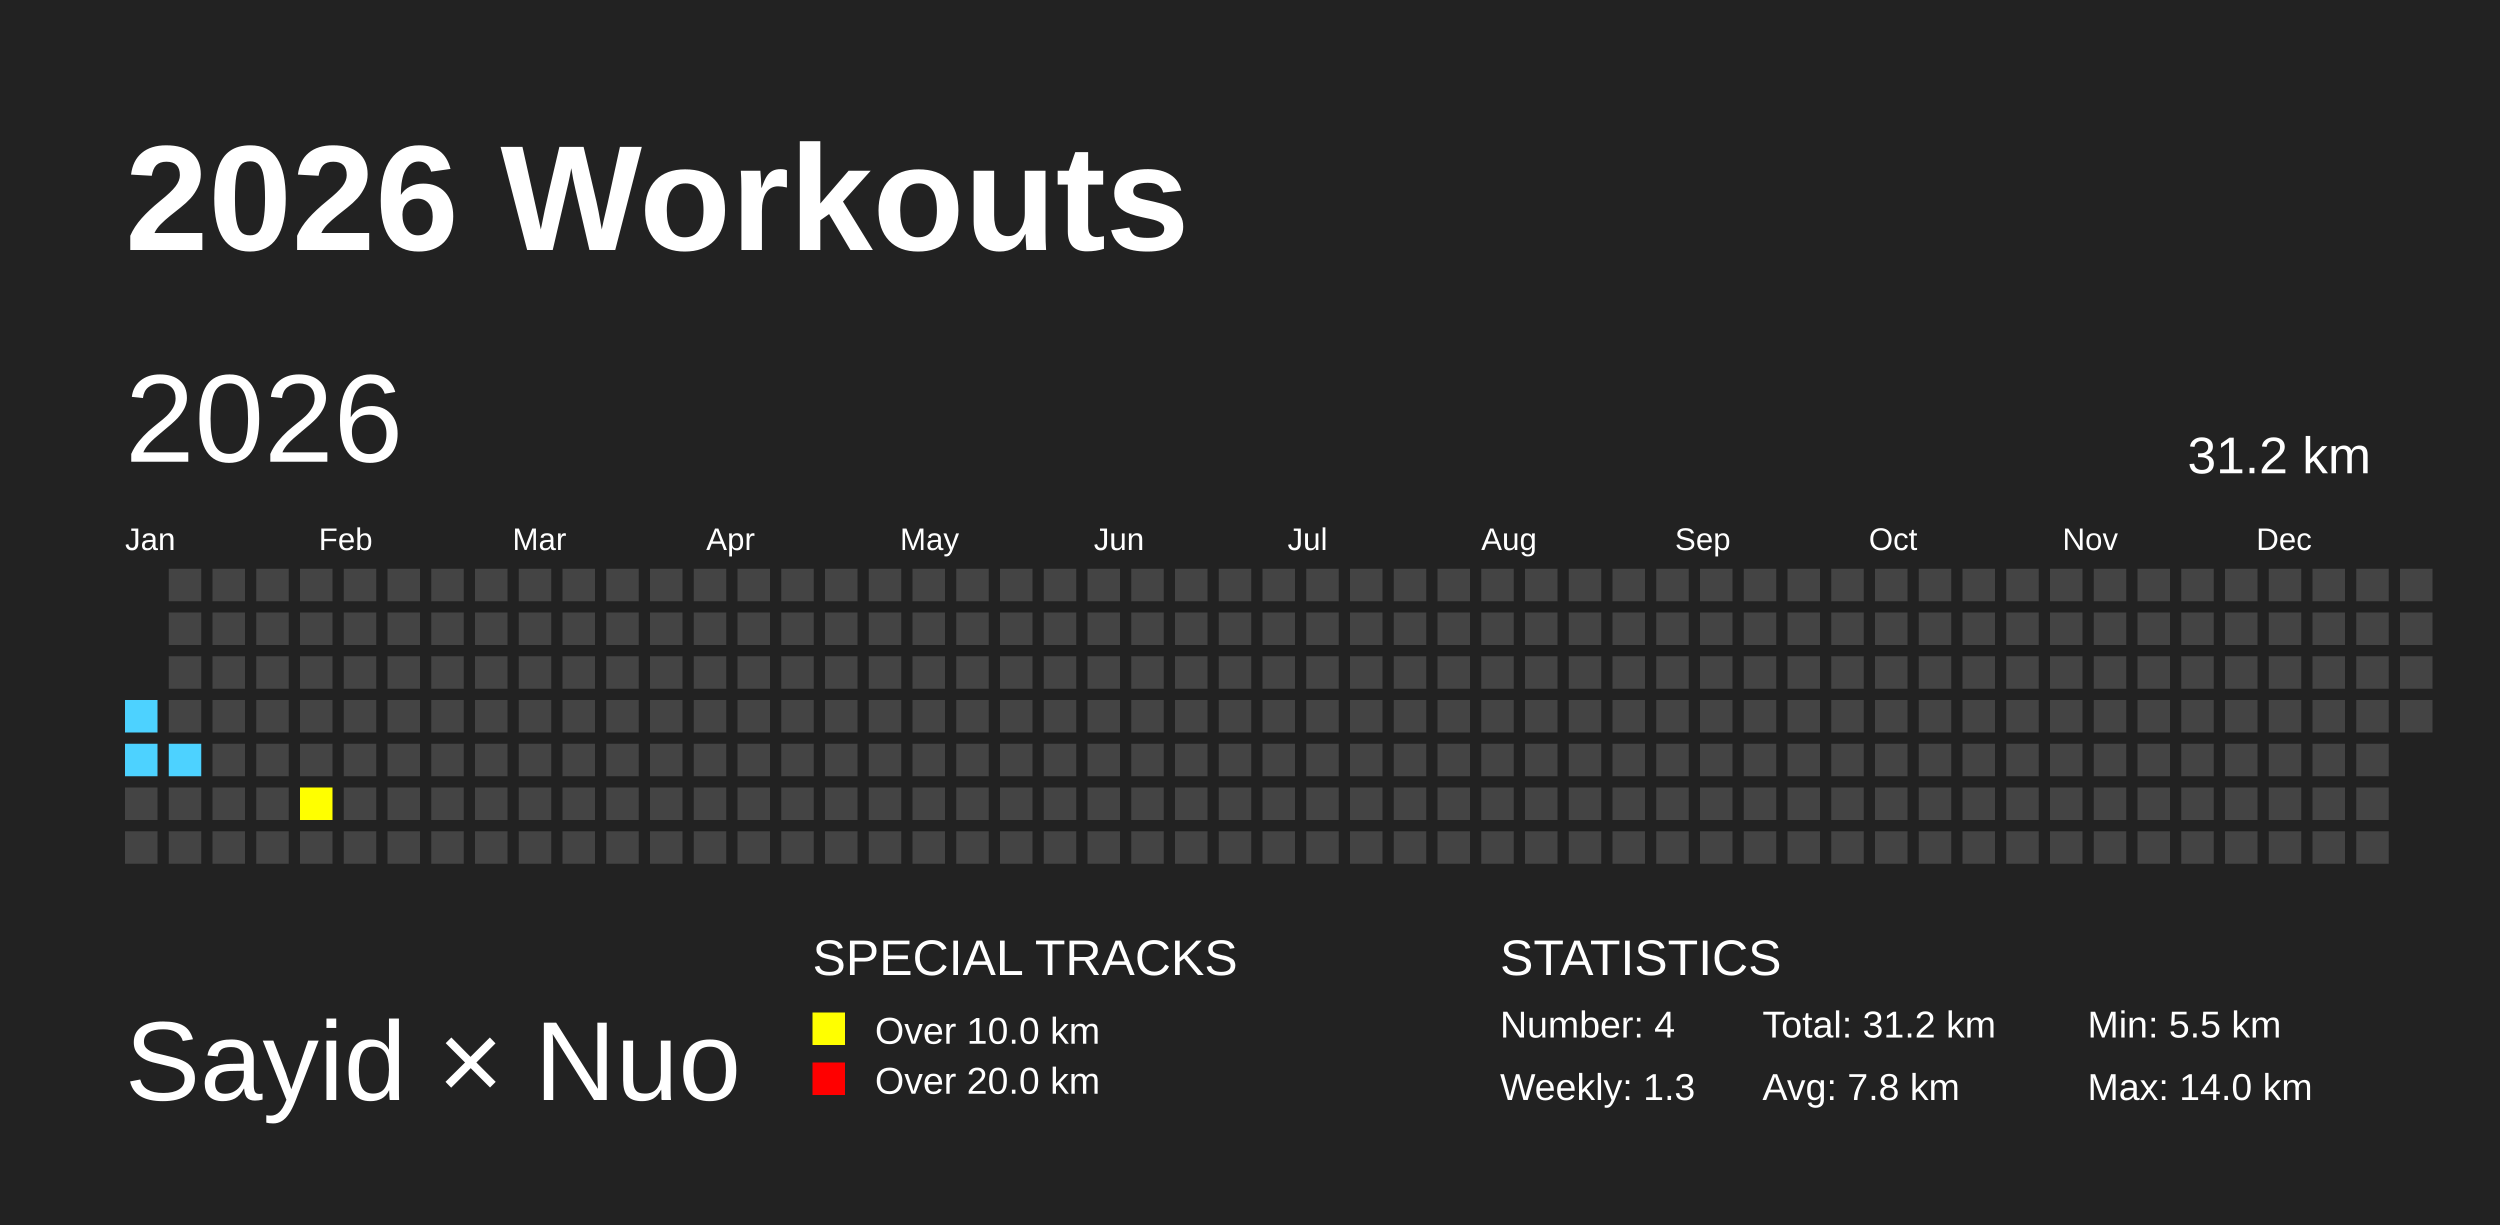
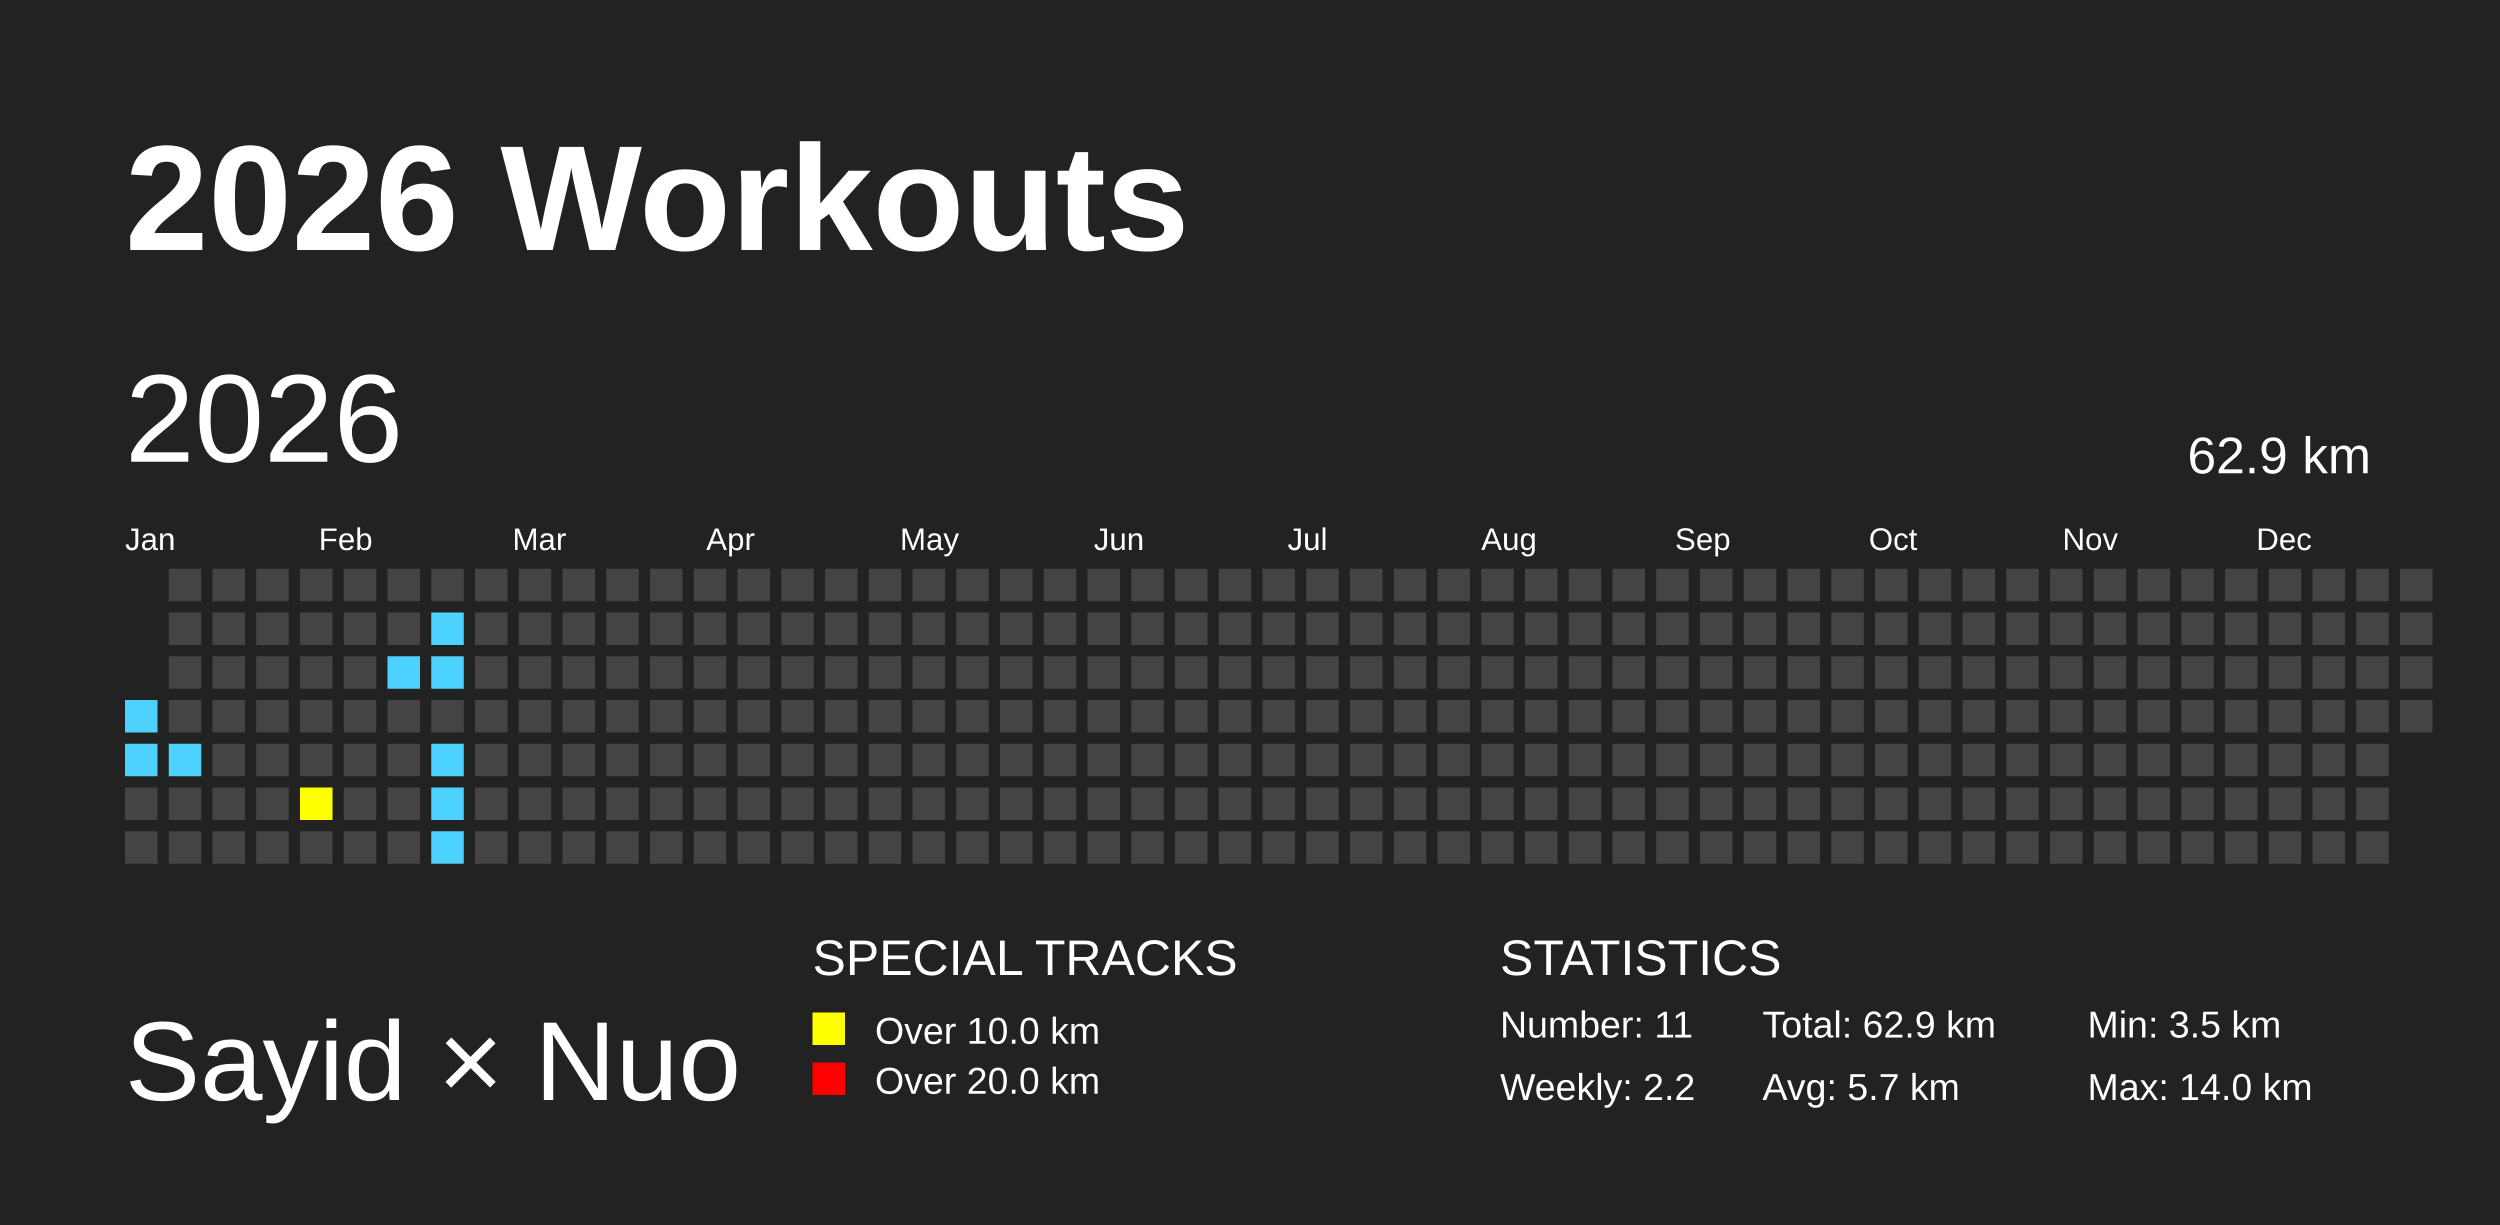
<svg xmlns="http://www.w3.org/2000/svg" baseProfile="full" height="98mm" version="1.1" viewBox="0,0,200,98" width="200mm">
  <defs />
  <rect fill="#222222" height="98" width="200" x="0" y="0" />
  <text fill="#FFFFFF" style="font-size:12px; font-family:Arial; font-weight:bold;" x="10" y="20">2026 Workouts</text>
  <text fill="#FFFFFF" style="font-size:9px; font-family:Arial" x="10" y="88">Sayid × Nuo</text>
  <text fill="#FFFFFF" style="font-size:4px; font-family:Arial" x="65" y="78">SPECIAL TRACKS</text>
  <rect fill="yellow" height="2.6" width="2.6" x="65" y="81" />
  <text fill="#FFFFFF" style="font-size:3px; font-family:Arial" x="70" y="83.5">Over 10.0 km</text>
  <rect fill="red" height="2.6" width="2.6" x="65" y="85" />
  <text fill="#FFFFFF" style="font-size:3px; font-family:Arial" x="70" y="87.5">Over 20.0 km</text>
  <text fill="#FFFFFF" style="font-size:4px; font-family:Arial" x="120" y="78">STATISTICS</text>
-   <text fill="#FFFFFF" style="font-size:3px; font-family:Arial" x="120" y="83">Number: 4</text>
-   <text fill="#FFFFFF" style="font-size:3px; font-family:Arial" x="120" y="88">Weekly: 1.3</text>
-   <text fill="#FFFFFF" style="font-size:3px; font-family:Arial" x="141" y="83">Total: 31.2 km</text>
-   <text fill="#FFFFFF" style="font-size:3px; font-family:Arial" x="141" y="88">Avg: 7.8 km</text>
-   <text fill="#FFFFFF" style="font-size:3px; font-family:Arial" x="167" y="83">Min: 5.5 km</text>
+   <text fill="#FFFFFF" style="font-size:3px; font-family:Arial" x="120" y="83">Number: 11</text>
+   <text fill="#FFFFFF" style="font-size:3px; font-family:Arial" x="120" y="88">Weekly: 2.2</text>
+   <text fill="#FFFFFF" style="font-size:3px; font-family:Arial" x="141" y="83">Total: 62.9 km</text>
+   <text fill="#FFFFFF" style="font-size:3px; font-family:Arial" x="141" y="88">Avg: 5.7 km</text>
+   <text fill="#FFFFFF" style="font-size:3px; font-family:Arial" x="167" y="83">Min: 3.5 km</text>
  <text fill="#FFFFFF" style="font-size:3px; font-family:Arial" x="167" y="88">Max: 14.0 km</text>
  <text dominant-baseline="hanging" fill="#FFFFFF" style="font-size:10.0px; font-family:Arial;" x="10" y="30">2026</text>
-   <text dominant-baseline="hanging" fill="#FFFFFF" style="font-size:4.125px; font-family:Arial;" x="175" y="35">31.2 km</text>
+   <text dominant-baseline="hanging" fill="#FFFFFF" style="font-size:4.125px; font-family:Arial;" x="175" y="35">62.9 km</text>
  <text fill="#FFFFFF" style="font-size:2.5px; font-family:Arial" x="10.0" y="44">Jan</text>
  <text fill="#FFFFFF" style="font-size:2.5px; font-family:Arial" x="25.5" y="44">Feb</text>
  <text fill="#FFFFFF" style="font-size:2.5px; font-family:Arial" x="41.0" y="44">Mar</text>
  <text fill="#FFFFFF" style="font-size:2.5px; font-family:Arial" x="56.5" y="44">Apr</text>
  <text fill="#FFFFFF" style="font-size:2.5px; font-family:Arial" x="72.0" y="44">May</text>
  <text fill="#FFFFFF" style="font-size:2.5px; font-family:Arial" x="87.5" y="44">Jun</text>
  <text fill="#FFFFFF" style="font-size:2.5px; font-family:Arial" x="103.0" y="44">Jul</text>
  <text fill="#FFFFFF" style="font-size:2.5px; font-family:Arial" x="118.5" y="44">Aug</text>
  <text fill="#FFFFFF" style="font-size:2.5px; font-family:Arial" x="134.0" y="44">Sep</text>
  <text fill="#FFFFFF" style="font-size:2.5px; font-family:Arial" x="149.5" y="44">Oct</text>
  <text fill="#FFFFFF" style="font-size:2.5px; font-family:Arial" x="165.0" y="44">Nov</text>
  <text fill="#FFFFFF" style="font-size:2.5px; font-family:Arial" x="180.5" y="44">Dec</text>
  <rect fill="#4DD2FF" height="2.6" width="2.6" x="10.0" y="56.0" />
  <rect fill="#4DD2FF" height="2.6" width="2.6" x="10.0" y="59.5" />
  <rect fill="#444444" height="2.6" width="2.6" x="10.0" y="63.0" />
  <rect fill="#444444" height="2.6" width="2.6" x="10.0" y="66.5" />
  <rect fill="#444444" height="2.6" width="2.6" x="13.5" y="45.5" />
  <rect fill="#444444" height="2.6" width="2.6" x="13.5" y="49.0" />
  <rect fill="#444444" height="2.6" width="2.6" x="13.5" y="52.5" />
  <rect fill="#444444" height="2.6" width="2.6" x="13.5" y="56.0" />
  <rect fill="#4DD2FF" height="2.6" width="2.6" x="13.5" y="59.5" />
  <rect fill="#444444" height="2.6" width="2.6" x="13.5" y="63.0" />
  <rect fill="#444444" height="2.6" width="2.6" x="13.5" y="66.5" />
  <rect fill="#444444" height="2.6" width="2.6" x="17.0" y="45.5" />
  <rect fill="#444444" height="2.6" width="2.6" x="17.0" y="49.0" />
  <rect fill="#444444" height="2.6" width="2.6" x="17.0" y="52.5" />
  <rect fill="#444444" height="2.6" width="2.6" x="17.0" y="56.0" />
  <rect fill="#444444" height="2.6" width="2.6" x="17.0" y="59.5" />
  <rect fill="#444444" height="2.6" width="2.6" x="17.0" y="63.0" />
  <rect fill="#444444" height="2.6" width="2.6" x="17.0" y="66.5" />
  <rect fill="#444444" height="2.6" width="2.6" x="20.5" y="45.5" />
  <rect fill="#444444" height="2.6" width="2.6" x="20.5" y="49.0" />
  <rect fill="#444444" height="2.6" width="2.6" x="20.5" y="52.5" />
  <rect fill="#444444" height="2.6" width="2.6" x="20.5" y="56.0" />
  <rect fill="#444444" height="2.6" width="2.6" x="20.5" y="59.5" />
  <rect fill="#444444" height="2.6" width="2.6" x="20.5" y="63.0" />
  <rect fill="#444444" height="2.6" width="2.6" x="20.5" y="66.5" />
  <rect fill="#444444" height="2.6" width="2.6" x="24.0" y="45.5" />
  <rect fill="#444444" height="2.6" width="2.6" x="24.0" y="49.0" />
  <rect fill="#444444" height="2.6" width="2.6" x="24.0" y="52.5" />
  <rect fill="#444444" height="2.6" width="2.6" x="24.0" y="56.0" />
  <rect fill="#444444" height="2.6" width="2.6" x="24.0" y="59.5" />
  <rect fill="yellow" height="2.6" width="2.6" x="24.0" y="63.0" />
  <rect fill="#444444" height="2.6" width="2.6" x="24.0" y="66.5" />
  <rect fill="#444444" height="2.6" width="2.6" x="27.5" y="45.5" />
  <rect fill="#444444" height="2.6" width="2.6" x="27.5" y="49.0" />
  <rect fill="#444444" height="2.6" width="2.6" x="27.5" y="52.5" />
  <rect fill="#444444" height="2.6" width="2.6" x="27.5" y="56.0" />
  <rect fill="#444444" height="2.6" width="2.6" x="27.5" y="59.5" />
  <rect fill="#444444" height="2.6" width="2.6" x="27.5" y="63.0" />
  <rect fill="#444444" height="2.6" width="2.6" x="27.5" y="66.5" />
  <rect fill="#444444" height="2.6" width="2.6" x="31.0" y="45.5" />
  <rect fill="#444444" height="2.6" width="2.6" x="31.0" y="49.0" />
-   <rect fill="#444444" height="2.6" width="2.6" x="31.0" y="52.5" />
+   <rect fill="#4DD2FF" height="2.6" width="2.6" x="31.0" y="52.5" />
  <rect fill="#444444" height="2.6" width="2.6" x="31.0" y="56.0" />
  <rect fill="#444444" height="2.6" width="2.6" x="31.0" y="59.5" />
  <rect fill="#444444" height="2.6" width="2.6" x="31.0" y="63.0" />
  <rect fill="#444444" height="2.6" width="2.6" x="31.0" y="66.5" />
  <rect fill="#444444" height="2.6" width="2.6" x="34.5" y="45.5" />
-   <rect fill="#444444" height="2.6" width="2.6" x="34.5" y="49.0" />
-   <rect fill="#444444" height="2.6" width="2.6" x="34.5" y="52.5" />
+   <rect fill="#4DD2FF" height="2.6" width="2.6" x="34.5" y="49.0" />
+   <rect fill="#4DD2FF" height="2.6" width="2.6" x="34.5" y="52.5" />
  <rect fill="#444444" height="2.6" width="2.6" x="34.5" y="56.0" />
-   <rect fill="#444444" height="2.6" width="2.6" x="34.5" y="59.5" />
-   <rect fill="#444444" height="2.6" width="2.6" x="34.5" y="63.0" />
-   <rect fill="#444444" height="2.6" width="2.6" x="34.5" y="66.5" />
+   <rect fill="#4DD2FF" height="2.6" width="2.6" x="34.5" y="59.5" />
+   <rect fill="#4DD2FF" height="2.6" width="2.6" x="34.5" y="63.0" />
+   <rect fill="#4DD2FF" height="2.6" width="2.6" x="34.5" y="66.5" />
  <rect fill="#444444" height="2.6" width="2.6" x="38.0" y="45.5" />
  <rect fill="#444444" height="2.6" width="2.6" x="38.0" y="49.0" />
  <rect fill="#444444" height="2.6" width="2.6" x="38.0" y="52.5" />
  <rect fill="#444444" height="2.6" width="2.6" x="38.0" y="56.0" />
  <rect fill="#444444" height="2.6" width="2.6" x="38.0" y="59.5" />
  <rect fill="#444444" height="2.6" width="2.6" x="38.0" y="63.0" />
  <rect fill="#444444" height="2.6" width="2.6" x="38.0" y="66.5" />
  <rect fill="#444444" height="2.6" width="2.6" x="41.5" y="45.5" />
  <rect fill="#444444" height="2.6" width="2.6" x="41.5" y="49.0" />
  <rect fill="#444444" height="2.6" width="2.6" x="41.5" y="52.5" />
  <rect fill="#444444" height="2.6" width="2.6" x="41.5" y="56.0" />
  <rect fill="#444444" height="2.6" width="2.6" x="41.5" y="59.5" />
  <rect fill="#444444" height="2.6" width="2.6" x="41.5" y="63.0" />
  <rect fill="#444444" height="2.6" width="2.6" x="41.5" y="66.5" />
  <rect fill="#444444" height="2.6" width="2.6" x="45.0" y="45.5" />
  <rect fill="#444444" height="2.6" width="2.6" x="45.0" y="49.0" />
  <rect fill="#444444" height="2.6" width="2.6" x="45.0" y="52.5" />
  <rect fill="#444444" height="2.6" width="2.6" x="45.0" y="56.0" />
  <rect fill="#444444" height="2.6" width="2.6" x="45.0" y="59.5" />
  <rect fill="#444444" height="2.6" width="2.6" x="45.0" y="63.0" />
  <rect fill="#444444" height="2.6" width="2.6" x="45.0" y="66.5" />
  <rect fill="#444444" height="2.6" width="2.6" x="48.5" y="45.5" />
  <rect fill="#444444" height="2.6" width="2.6" x="48.5" y="49.0" />
  <rect fill="#444444" height="2.6" width="2.6" x="48.5" y="52.5" />
  <rect fill="#444444" height="2.6" width="2.6" x="48.5" y="56.0" />
  <rect fill="#444444" height="2.6" width="2.6" x="48.5" y="59.5" />
  <rect fill="#444444" height="2.6" width="2.6" x="48.5" y="63.0" />
  <rect fill="#444444" height="2.6" width="2.6" x="48.5" y="66.5" />
  <rect fill="#444444" height="2.6" width="2.6" x="52.0" y="45.5" />
  <rect fill="#444444" height="2.6" width="2.6" x="52.0" y="49.0" />
  <rect fill="#444444" height="2.6" width="2.6" x="52.0" y="52.5" />
  <rect fill="#444444" height="2.6" width="2.6" x="52.0" y="56.0" />
  <rect fill="#444444" height="2.6" width="2.6" x="52.0" y="59.5" />
  <rect fill="#444444" height="2.6" width="2.6" x="52.0" y="63.0" />
  <rect fill="#444444" height="2.6" width="2.6" x="52.0" y="66.5" />
  <rect fill="#444444" height="2.6" width="2.6" x="55.5" y="45.5" />
  <rect fill="#444444" height="2.6" width="2.6" x="55.5" y="49.0" />
  <rect fill="#444444" height="2.6" width="2.6" x="55.5" y="52.5" />
  <rect fill="#444444" height="2.6" width="2.6" x="55.5" y="56.0" />
  <rect fill="#444444" height="2.6" width="2.6" x="55.5" y="59.5" />
  <rect fill="#444444" height="2.6" width="2.6" x="55.5" y="63.0" />
  <rect fill="#444444" height="2.6" width="2.6" x="55.5" y="66.5" />
  <rect fill="#444444" height="2.6" width="2.6" x="59.0" y="45.5" />
  <rect fill="#444444" height="2.6" width="2.6" x="59.0" y="49.0" />
  <rect fill="#444444" height="2.6" width="2.6" x="59.0" y="52.5" />
  <rect fill="#444444" height="2.6" width="2.6" x="59.0" y="56.0" />
  <rect fill="#444444" height="2.6" width="2.6" x="59.0" y="59.5" />
  <rect fill="#444444" height="2.6" width="2.6" x="59.0" y="63.0" />
  <rect fill="#444444" height="2.6" width="2.6" x="59.0" y="66.5" />
  <rect fill="#444444" height="2.6" width="2.6" x="62.5" y="45.5" />
  <rect fill="#444444" height="2.6" width="2.6" x="62.5" y="49.0" />
  <rect fill="#444444" height="2.6" width="2.6" x="62.5" y="52.5" />
  <rect fill="#444444" height="2.6" width="2.6" x="62.5" y="56.0" />
  <rect fill="#444444" height="2.6" width="2.6" x="62.5" y="59.5" />
  <rect fill="#444444" height="2.6" width="2.6" x="62.5" y="63.0" />
  <rect fill="#444444" height="2.6" width="2.6" x="62.5" y="66.5" />
  <rect fill="#444444" height="2.6" width="2.6" x="66.0" y="45.5" />
  <rect fill="#444444" height="2.6" width="2.6" x="66.0" y="49.0" />
  <rect fill="#444444" height="2.6" width="2.6" x="66.0" y="52.5" />
  <rect fill="#444444" height="2.6" width="2.6" x="66.0" y="56.0" />
  <rect fill="#444444" height="2.6" width="2.6" x="66.0" y="59.5" />
  <rect fill="#444444" height="2.6" width="2.6" x="66.0" y="63.0" />
  <rect fill="#444444" height="2.6" width="2.6" x="66.0" y="66.5" />
  <rect fill="#444444" height="2.6" width="2.6" x="69.5" y="45.5" />
  <rect fill="#444444" height="2.6" width="2.6" x="69.5" y="49.0" />
  <rect fill="#444444" height="2.6" width="2.6" x="69.5" y="52.5" />
  <rect fill="#444444" height="2.6" width="2.6" x="69.5" y="56.0" />
  <rect fill="#444444" height="2.6" width="2.6" x="69.5" y="59.5" />
  <rect fill="#444444" height="2.6" width="2.6" x="69.5" y="63.0" />
  <rect fill="#444444" height="2.6" width="2.6" x="69.5" y="66.5" />
  <rect fill="#444444" height="2.6" width="2.6" x="73.0" y="45.5" />
  <rect fill="#444444" height="2.6" width="2.6" x="73.0" y="49.0" />
  <rect fill="#444444" height="2.6" width="2.6" x="73.0" y="52.5" />
  <rect fill="#444444" height="2.6" width="2.6" x="73.0" y="56.0" />
  <rect fill="#444444" height="2.6" width="2.6" x="73.0" y="59.5" />
  <rect fill="#444444" height="2.6" width="2.6" x="73.0" y="63.0" />
  <rect fill="#444444" height="2.6" width="2.6" x="73.0" y="66.5" />
  <rect fill="#444444" height="2.6" width="2.6" x="76.5" y="45.5" />
  <rect fill="#444444" height="2.6" width="2.6" x="76.5" y="49.0" />
  <rect fill="#444444" height="2.6" width="2.6" x="76.5" y="52.5" />
  <rect fill="#444444" height="2.6" width="2.6" x="76.5" y="56.0" />
  <rect fill="#444444" height="2.6" width="2.6" x="76.5" y="59.5" />
  <rect fill="#444444" height="2.6" width="2.6" x="76.5" y="63.0" />
  <rect fill="#444444" height="2.6" width="2.6" x="76.5" y="66.5" />
  <rect fill="#444444" height="2.6" width="2.6" x="80.0" y="45.5" />
  <rect fill="#444444" height="2.6" width="2.6" x="80.0" y="49.0" />
  <rect fill="#444444" height="2.6" width="2.6" x="80.0" y="52.5" />
  <rect fill="#444444" height="2.6" width="2.6" x="80.0" y="56.0" />
  <rect fill="#444444" height="2.6" width="2.6" x="80.0" y="59.5" />
  <rect fill="#444444" height="2.6" width="2.6" x="80.0" y="63.0" />
  <rect fill="#444444" height="2.6" width="2.6" x="80.0" y="66.5" />
  <rect fill="#444444" height="2.6" width="2.6" x="83.5" y="45.5" />
  <rect fill="#444444" height="2.6" width="2.6" x="83.5" y="49.0" />
  <rect fill="#444444" height="2.6" width="2.6" x="83.5" y="52.5" />
  <rect fill="#444444" height="2.6" width="2.6" x="83.5" y="56.0" />
  <rect fill="#444444" height="2.6" width="2.6" x="83.5" y="59.5" />
  <rect fill="#444444" height="2.6" width="2.6" x="83.5" y="63.0" />
  <rect fill="#444444" height="2.6" width="2.6" x="83.5" y="66.5" />
  <rect fill="#444444" height="2.6" width="2.6" x="87.0" y="45.5" />
  <rect fill="#444444" height="2.6" width="2.6" x="87.0" y="49.0" />
  <rect fill="#444444" height="2.6" width="2.6" x="87.0" y="52.5" />
  <rect fill="#444444" height="2.6" width="2.6" x="87.0" y="56.0" />
  <rect fill="#444444" height="2.6" width="2.6" x="87.0" y="59.5" />
  <rect fill="#444444" height="2.6" width="2.6" x="87.0" y="63.0" />
  <rect fill="#444444" height="2.6" width="2.6" x="87.0" y="66.5" />
  <rect fill="#444444" height="2.6" width="2.6" x="90.5" y="45.5" />
  <rect fill="#444444" height="2.6" width="2.6" x="90.5" y="49.0" />
  <rect fill="#444444" height="2.6" width="2.6" x="90.5" y="52.5" />
  <rect fill="#444444" height="2.6" width="2.6" x="90.5" y="56.0" />
  <rect fill="#444444" height="2.6" width="2.6" x="90.5" y="59.5" />
  <rect fill="#444444" height="2.6" width="2.6" x="90.5" y="63.0" />
  <rect fill="#444444" height="2.6" width="2.6" x="90.5" y="66.5" />
  <rect fill="#444444" height="2.6" width="2.6" x="94.0" y="45.5" />
  <rect fill="#444444" height="2.6" width="2.6" x="94.0" y="49.0" />
  <rect fill="#444444" height="2.6" width="2.6" x="94.0" y="52.5" />
  <rect fill="#444444" height="2.6" width="2.6" x="94.0" y="56.0" />
  <rect fill="#444444" height="2.6" width="2.6" x="94.0" y="59.5" />
  <rect fill="#444444" height="2.6" width="2.6" x="94.0" y="63.0" />
  <rect fill="#444444" height="2.6" width="2.6" x="94.0" y="66.5" />
  <rect fill="#444444" height="2.6" width="2.6" x="97.5" y="45.5" />
  <rect fill="#444444" height="2.6" width="2.6" x="97.5" y="49.0" />
  <rect fill="#444444" height="2.6" width="2.6" x="97.5" y="52.5" />
  <rect fill="#444444" height="2.6" width="2.6" x="97.5" y="56.0" />
  <rect fill="#444444" height="2.6" width="2.6" x="97.5" y="59.5" />
  <rect fill="#444444" height="2.6" width="2.6" x="97.5" y="63.0" />
  <rect fill="#444444" height="2.6" width="2.6" x="97.5" y="66.5" />
  <rect fill="#444444" height="2.6" width="2.6" x="101.0" y="45.5" />
  <rect fill="#444444" height="2.6" width="2.6" x="101.0" y="49.0" />
  <rect fill="#444444" height="2.6" width="2.6" x="101.0" y="52.5" />
  <rect fill="#444444" height="2.6" width="2.6" x="101.0" y="56.0" />
  <rect fill="#444444" height="2.6" width="2.6" x="101.0" y="59.5" />
  <rect fill="#444444" height="2.6" width="2.6" x="101.0" y="63.0" />
  <rect fill="#444444" height="2.6" width="2.6" x="101.0" y="66.5" />
  <rect fill="#444444" height="2.6" width="2.6" x="104.5" y="45.5" />
  <rect fill="#444444" height="2.6" width="2.6" x="104.5" y="49.0" />
  <rect fill="#444444" height="2.6" width="2.6" x="104.5" y="52.5" />
  <rect fill="#444444" height="2.6" width="2.6" x="104.5" y="56.0" />
  <rect fill="#444444" height="2.6" width="2.6" x="104.5" y="59.5" />
  <rect fill="#444444" height="2.6" width="2.6" x="104.5" y="63.0" />
  <rect fill="#444444" height="2.6" width="2.6" x="104.5" y="66.5" />
  <rect fill="#444444" height="2.6" width="2.6" x="108.0" y="45.5" />
  <rect fill="#444444" height="2.6" width="2.6" x="108.0" y="49.0" />
  <rect fill="#444444" height="2.6" width="2.6" x="108.0" y="52.5" />
  <rect fill="#444444" height="2.6" width="2.6" x="108.0" y="56.0" />
  <rect fill="#444444" height="2.6" width="2.6" x="108.0" y="59.5" />
  <rect fill="#444444" height="2.6" width="2.6" x="108.0" y="63.0" />
  <rect fill="#444444" height="2.6" width="2.6" x="108.0" y="66.5" />
  <rect fill="#444444" height="2.6" width="2.6" x="111.5" y="45.5" />
  <rect fill="#444444" height="2.6" width="2.6" x="111.5" y="49.0" />
  <rect fill="#444444" height="2.6" width="2.6" x="111.5" y="52.5" />
  <rect fill="#444444" height="2.6" width="2.6" x="111.5" y="56.0" />
  <rect fill="#444444" height="2.6" width="2.6" x="111.5" y="59.5" />
  <rect fill="#444444" height="2.6" width="2.6" x="111.5" y="63.0" />
  <rect fill="#444444" height="2.6" width="2.6" x="111.5" y="66.5" />
  <rect fill="#444444" height="2.6" width="2.6" x="115.0" y="45.5" />
  <rect fill="#444444" height="2.6" width="2.6" x="115.0" y="49.0" />
  <rect fill="#444444" height="2.6" width="2.6" x="115.0" y="52.5" />
  <rect fill="#444444" height="2.6" width="2.6" x="115.0" y="56.0" />
  <rect fill="#444444" height="2.6" width="2.6" x="115.0" y="59.5" />
  <rect fill="#444444" height="2.6" width="2.6" x="115.0" y="63.0" />
  <rect fill="#444444" height="2.6" width="2.6" x="115.0" y="66.5" />
  <rect fill="#444444" height="2.6" width="2.6" x="118.5" y="45.5" />
  <rect fill="#444444" height="2.6" width="2.6" x="118.5" y="49.0" />
  <rect fill="#444444" height="2.6" width="2.6" x="118.5" y="52.5" />
  <rect fill="#444444" height="2.6" width="2.6" x="118.5" y="56.0" />
  <rect fill="#444444" height="2.6" width="2.6" x="118.5" y="59.5" />
  <rect fill="#444444" height="2.6" width="2.6" x="118.5" y="63.0" />
  <rect fill="#444444" height="2.6" width="2.6" x="118.5" y="66.5" />
  <rect fill="#444444" height="2.6" width="2.6" x="122.0" y="45.5" />
  <rect fill="#444444" height="2.6" width="2.6" x="122.0" y="49.0" />
  <rect fill="#444444" height="2.6" width="2.6" x="122.0" y="52.5" />
  <rect fill="#444444" height="2.6" width="2.6" x="122.0" y="56.0" />
  <rect fill="#444444" height="2.6" width="2.6" x="122.0" y="59.5" />
  <rect fill="#444444" height="2.6" width="2.6" x="122.0" y="63.0" />
  <rect fill="#444444" height="2.6" width="2.6" x="122.0" y="66.5" />
  <rect fill="#444444" height="2.6" width="2.6" x="125.5" y="45.5" />
  <rect fill="#444444" height="2.6" width="2.6" x="125.5" y="49.0" />
  <rect fill="#444444" height="2.6" width="2.6" x="125.5" y="52.5" />
  <rect fill="#444444" height="2.6" width="2.6" x="125.5" y="56.0" />
  <rect fill="#444444" height="2.6" width="2.6" x="125.5" y="59.5" />
  <rect fill="#444444" height="2.6" width="2.6" x="125.5" y="63.0" />
  <rect fill="#444444" height="2.6" width="2.6" x="125.5" y="66.5" />
  <rect fill="#444444" height="2.6" width="2.6" x="129.0" y="45.5" />
  <rect fill="#444444" height="2.6" width="2.6" x="129.0" y="49.0" />
  <rect fill="#444444" height="2.6" width="2.6" x="129.0" y="52.5" />
  <rect fill="#444444" height="2.6" width="2.6" x="129.0" y="56.0" />
  <rect fill="#444444" height="2.6" width="2.6" x="129.0" y="59.5" />
  <rect fill="#444444" height="2.6" width="2.6" x="129.0" y="63.0" />
  <rect fill="#444444" height="2.6" width="2.6" x="129.0" y="66.5" />
  <rect fill="#444444" height="2.6" width="2.6" x="132.5" y="45.5" />
  <rect fill="#444444" height="2.6" width="2.6" x="132.5" y="49.0" />
  <rect fill="#444444" height="2.6" width="2.6" x="132.5" y="52.5" />
  <rect fill="#444444" height="2.6" width="2.6" x="132.5" y="56.0" />
  <rect fill="#444444" height="2.6" width="2.6" x="132.5" y="59.5" />
  <rect fill="#444444" height="2.6" width="2.6" x="132.5" y="63.0" />
  <rect fill="#444444" height="2.6" width="2.6" x="132.5" y="66.5" />
  <rect fill="#444444" height="2.6" width="2.6" x="136.0" y="45.5" />
  <rect fill="#444444" height="2.6" width="2.6" x="136.0" y="49.0" />
  <rect fill="#444444" height="2.6" width="2.6" x="136.0" y="52.5" />
  <rect fill="#444444" height="2.6" width="2.6" x="136.0" y="56.0" />
  <rect fill="#444444" height="2.6" width="2.6" x="136.0" y="59.5" />
  <rect fill="#444444" height="2.6" width="2.6" x="136.0" y="63.0" />
  <rect fill="#444444" height="2.6" width="2.6" x="136.0" y="66.5" />
  <rect fill="#444444" height="2.6" width="2.6" x="139.5" y="45.5" />
  <rect fill="#444444" height="2.6" width="2.6" x="139.5" y="49.0" />
  <rect fill="#444444" height="2.6" width="2.6" x="139.5" y="52.5" />
  <rect fill="#444444" height="2.6" width="2.6" x="139.5" y="56.0" />
  <rect fill="#444444" height="2.6" width="2.6" x="139.5" y="59.5" />
  <rect fill="#444444" height="2.6" width="2.6" x="139.5" y="63.0" />
  <rect fill="#444444" height="2.6" width="2.6" x="139.5" y="66.5" />
  <rect fill="#444444" height="2.6" width="2.6" x="143.0" y="45.5" />
  <rect fill="#444444" height="2.6" width="2.6" x="143.0" y="49.0" />
  <rect fill="#444444" height="2.6" width="2.6" x="143.0" y="52.5" />
  <rect fill="#444444" height="2.6" width="2.6" x="143.0" y="56.0" />
  <rect fill="#444444" height="2.6" width="2.6" x="143.0" y="59.5" />
  <rect fill="#444444" height="2.6" width="2.6" x="143.0" y="63.0" />
  <rect fill="#444444" height="2.6" width="2.6" x="143.0" y="66.5" />
  <rect fill="#444444" height="2.6" width="2.6" x="146.5" y="45.5" />
  <rect fill="#444444" height="2.6" width="2.6" x="146.5" y="49.0" />
  <rect fill="#444444" height="2.6" width="2.6" x="146.5" y="52.5" />
  <rect fill="#444444" height="2.6" width="2.6" x="146.5" y="56.0" />
  <rect fill="#444444" height="2.6" width="2.6" x="146.5" y="59.5" />
  <rect fill="#444444" height="2.6" width="2.6" x="146.5" y="63.0" />
  <rect fill="#444444" height="2.6" width="2.6" x="146.5" y="66.5" />
  <rect fill="#444444" height="2.6" width="2.6" x="150.0" y="45.5" />
  <rect fill="#444444" height="2.6" width="2.6" x="150.0" y="49.0" />
  <rect fill="#444444" height="2.6" width="2.6" x="150.0" y="52.5" />
  <rect fill="#444444" height="2.6" width="2.6" x="150.0" y="56.0" />
  <rect fill="#444444" height="2.6" width="2.6" x="150.0" y="59.5" />
  <rect fill="#444444" height="2.6" width="2.6" x="150.0" y="63.0" />
  <rect fill="#444444" height="2.6" width="2.6" x="150.0" y="66.5" />
  <rect fill="#444444" height="2.6" width="2.6" x="153.5" y="45.5" />
  <rect fill="#444444" height="2.6" width="2.6" x="153.5" y="49.0" />
  <rect fill="#444444" height="2.6" width="2.6" x="153.5" y="52.5" />
  <rect fill="#444444" height="2.6" width="2.6" x="153.5" y="56.0" />
  <rect fill="#444444" height="2.6" width="2.6" x="153.5" y="59.5" />
  <rect fill="#444444" height="2.6" width="2.6" x="153.5" y="63.0" />
  <rect fill="#444444" height="2.6" width="2.6" x="153.5" y="66.5" />
  <rect fill="#444444" height="2.6" width="2.6" x="157.0" y="45.5" />
  <rect fill="#444444" height="2.6" width="2.6" x="157.0" y="49.0" />
  <rect fill="#444444" height="2.6" width="2.6" x="157.0" y="52.5" />
  <rect fill="#444444" height="2.6" width="2.6" x="157.0" y="56.0" />
  <rect fill="#444444" height="2.6" width="2.6" x="157.0" y="59.5" />
  <rect fill="#444444" height="2.6" width="2.6" x="157.0" y="63.0" />
  <rect fill="#444444" height="2.6" width="2.6" x="157.0" y="66.5" />
  <rect fill="#444444" height="2.6" width="2.6" x="160.5" y="45.5" />
  <rect fill="#444444" height="2.6" width="2.6" x="160.5" y="49.0" />
  <rect fill="#444444" height="2.6" width="2.6" x="160.5" y="52.5" />
  <rect fill="#444444" height="2.6" width="2.6" x="160.5" y="56.0" />
  <rect fill="#444444" height="2.6" width="2.6" x="160.5" y="59.5" />
  <rect fill="#444444" height="2.6" width="2.6" x="160.5" y="63.0" />
  <rect fill="#444444" height="2.6" width="2.6" x="160.5" y="66.5" />
  <rect fill="#444444" height="2.6" width="2.6" x="164.0" y="45.5" />
  <rect fill="#444444" height="2.6" width="2.6" x="164.0" y="49.0" />
  <rect fill="#444444" height="2.6" width="2.6" x="164.0" y="52.5" />
  <rect fill="#444444" height="2.6" width="2.6" x="164.0" y="56.0" />
  <rect fill="#444444" height="2.6" width="2.6" x="164.0" y="59.5" />
  <rect fill="#444444" height="2.6" width="2.6" x="164.0" y="63.0" />
  <rect fill="#444444" height="2.6" width="2.6" x="164.0" y="66.5" />
  <rect fill="#444444" height="2.6" width="2.6" x="167.5" y="45.5" />
  <rect fill="#444444" height="2.6" width="2.6" x="167.5" y="49.0" />
  <rect fill="#444444" height="2.6" width="2.6" x="167.5" y="52.5" />
  <rect fill="#444444" height="2.6" width="2.6" x="167.5" y="56.0" />
  <rect fill="#444444" height="2.6" width="2.6" x="167.5" y="59.5" />
  <rect fill="#444444" height="2.6" width="2.6" x="167.5" y="63.0" />
  <rect fill="#444444" height="2.6" width="2.6" x="167.5" y="66.5" />
  <rect fill="#444444" height="2.6" width="2.6" x="171.0" y="45.5" />
  <rect fill="#444444" height="2.6" width="2.6" x="171.0" y="49.0" />
  <rect fill="#444444" height="2.6" width="2.6" x="171.0" y="52.5" />
  <rect fill="#444444" height="2.6" width="2.6" x="171.0" y="56.0" />
  <rect fill="#444444" height="2.6" width="2.6" x="171.0" y="59.5" />
  <rect fill="#444444" height="2.6" width="2.6" x="171.0" y="63.0" />
  <rect fill="#444444" height="2.6" width="2.6" x="171.0" y="66.5" />
  <rect fill="#444444" height="2.6" width="2.6" x="174.5" y="45.5" />
  <rect fill="#444444" height="2.6" width="2.6" x="174.5" y="49.0" />
  <rect fill="#444444" height="2.6" width="2.6" x="174.5" y="52.5" />
  <rect fill="#444444" height="2.6" width="2.6" x="174.5" y="56.0" />
  <rect fill="#444444" height="2.6" width="2.6" x="174.5" y="59.5" />
  <rect fill="#444444" height="2.6" width="2.6" x="174.5" y="63.0" />
  <rect fill="#444444" height="2.6" width="2.6" x="174.5" y="66.5" />
  <rect fill="#444444" height="2.6" width="2.6" x="178.0" y="45.5" />
  <rect fill="#444444" height="2.6" width="2.6" x="178.0" y="49.0" />
  <rect fill="#444444" height="2.6" width="2.6" x="178.0" y="52.5" />
  <rect fill="#444444" height="2.6" width="2.6" x="178.0" y="56.0" />
  <rect fill="#444444" height="2.6" width="2.6" x="178.0" y="59.5" />
  <rect fill="#444444" height="2.6" width="2.6" x="178.0" y="63.0" />
  <rect fill="#444444" height="2.6" width="2.6" x="178.0" y="66.5" />
  <rect fill="#444444" height="2.6" width="2.6" x="181.5" y="45.5" />
  <rect fill="#444444" height="2.6" width="2.6" x="181.5" y="49.0" />
  <rect fill="#444444" height="2.6" width="2.6" x="181.5" y="52.5" />
  <rect fill="#444444" height="2.6" width="2.6" x="181.5" y="56.0" />
  <rect fill="#444444" height="2.6" width="2.6" x="181.5" y="59.5" />
  <rect fill="#444444" height="2.6" width="2.6" x="181.5" y="63.0" />
  <rect fill="#444444" height="2.6" width="2.6" x="181.5" y="66.5" />
  <rect fill="#444444" height="2.6" width="2.6" x="185.0" y="45.5" />
  <rect fill="#444444" height="2.6" width="2.6" x="185.0" y="49.0" />
  <rect fill="#444444" height="2.6" width="2.6" x="185.0" y="52.5" />
  <rect fill="#444444" height="2.6" width="2.6" x="185.0" y="56.0" />
  <rect fill="#444444" height="2.6" width="2.6" x="185.0" y="59.5" />
  <rect fill="#444444" height="2.6" width="2.6" x="185.0" y="63.0" />
  <rect fill="#444444" height="2.6" width="2.6" x="185.0" y="66.5" />
  <rect fill="#444444" height="2.6" width="2.6" x="188.5" y="45.5" />
  <rect fill="#444444" height="2.6" width="2.6" x="188.5" y="49.0" />
  <rect fill="#444444" height="2.6" width="2.6" x="188.5" y="52.5" />
  <rect fill="#444444" height="2.6" width="2.6" x="188.5" y="56.0" />
  <rect fill="#444444" height="2.6" width="2.6" x="188.5" y="59.5" />
  <rect fill="#444444" height="2.6" width="2.6" x="188.5" y="63.0" />
  <rect fill="#444444" height="2.6" width="2.6" x="188.5" y="66.5" />
  <rect fill="#444444" height="2.6" width="2.6" x="192.0" y="45.5" />
  <rect fill="#444444" height="2.6" width="2.6" x="192.0" y="49.0" />
  <rect fill="#444444" height="2.6" width="2.6" x="192.0" y="52.5" />
  <rect fill="#444444" height="2.6" width="2.6" x="192.0" y="56.0" />
</svg>
